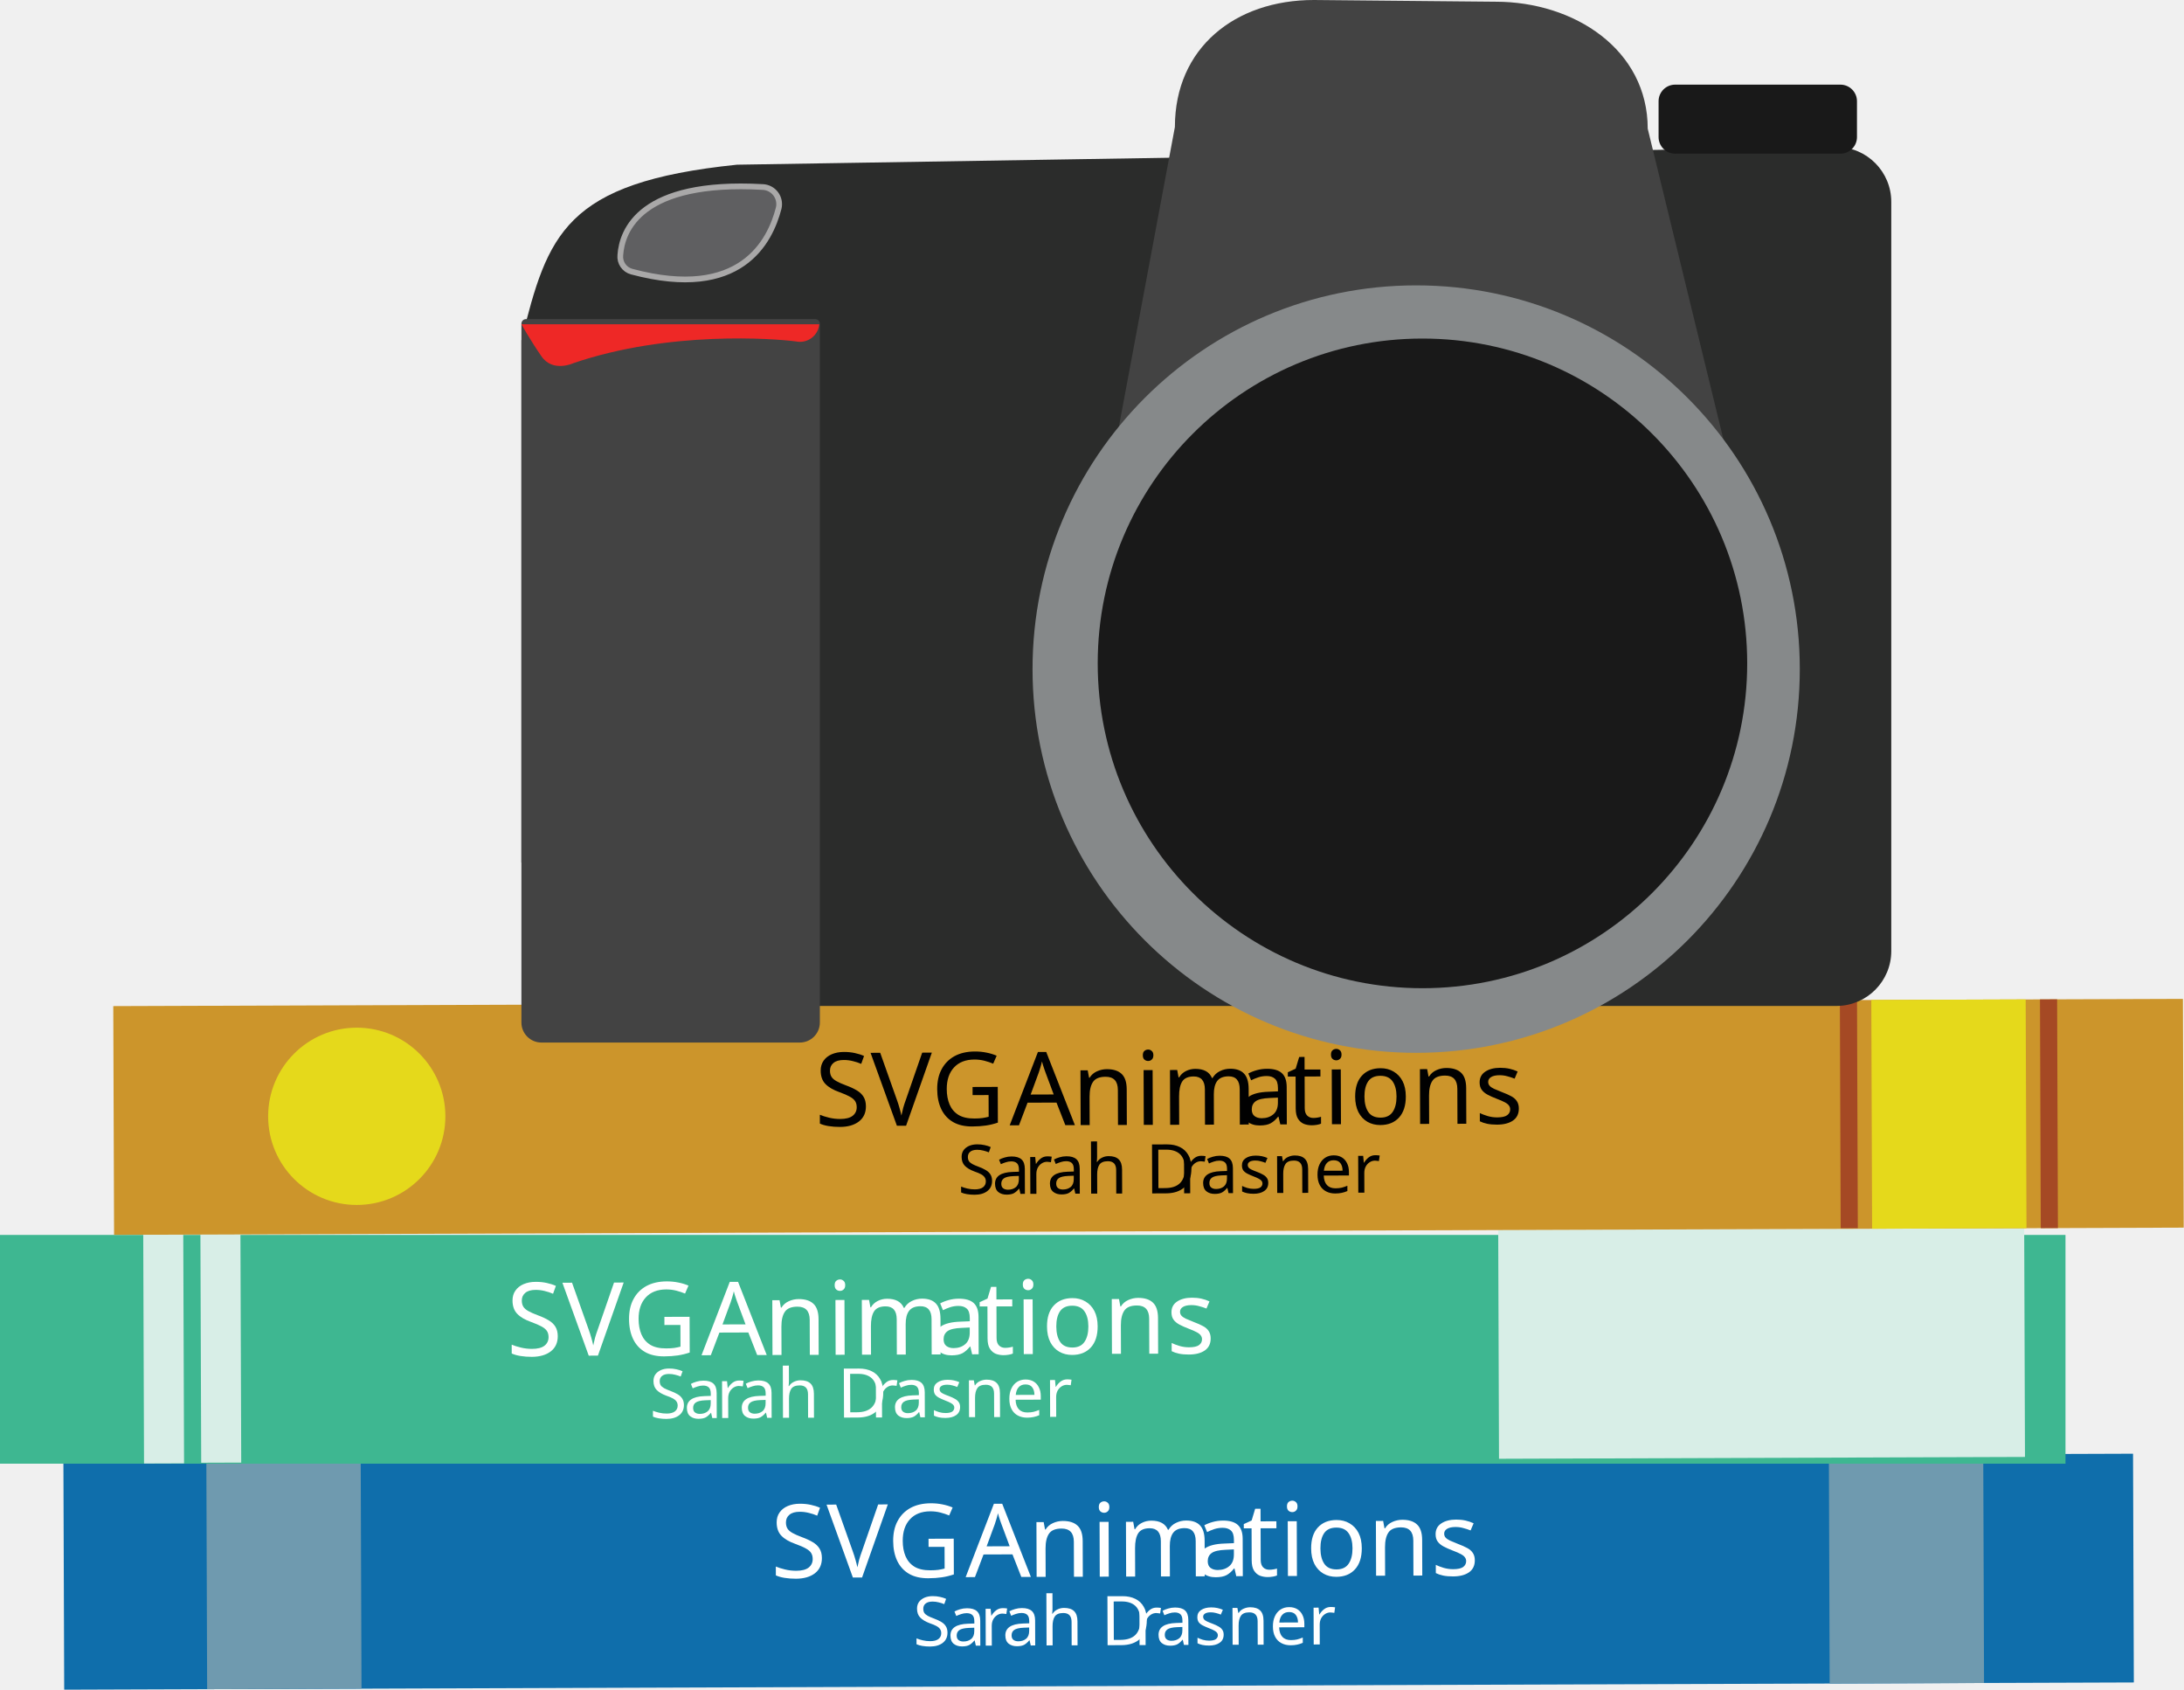
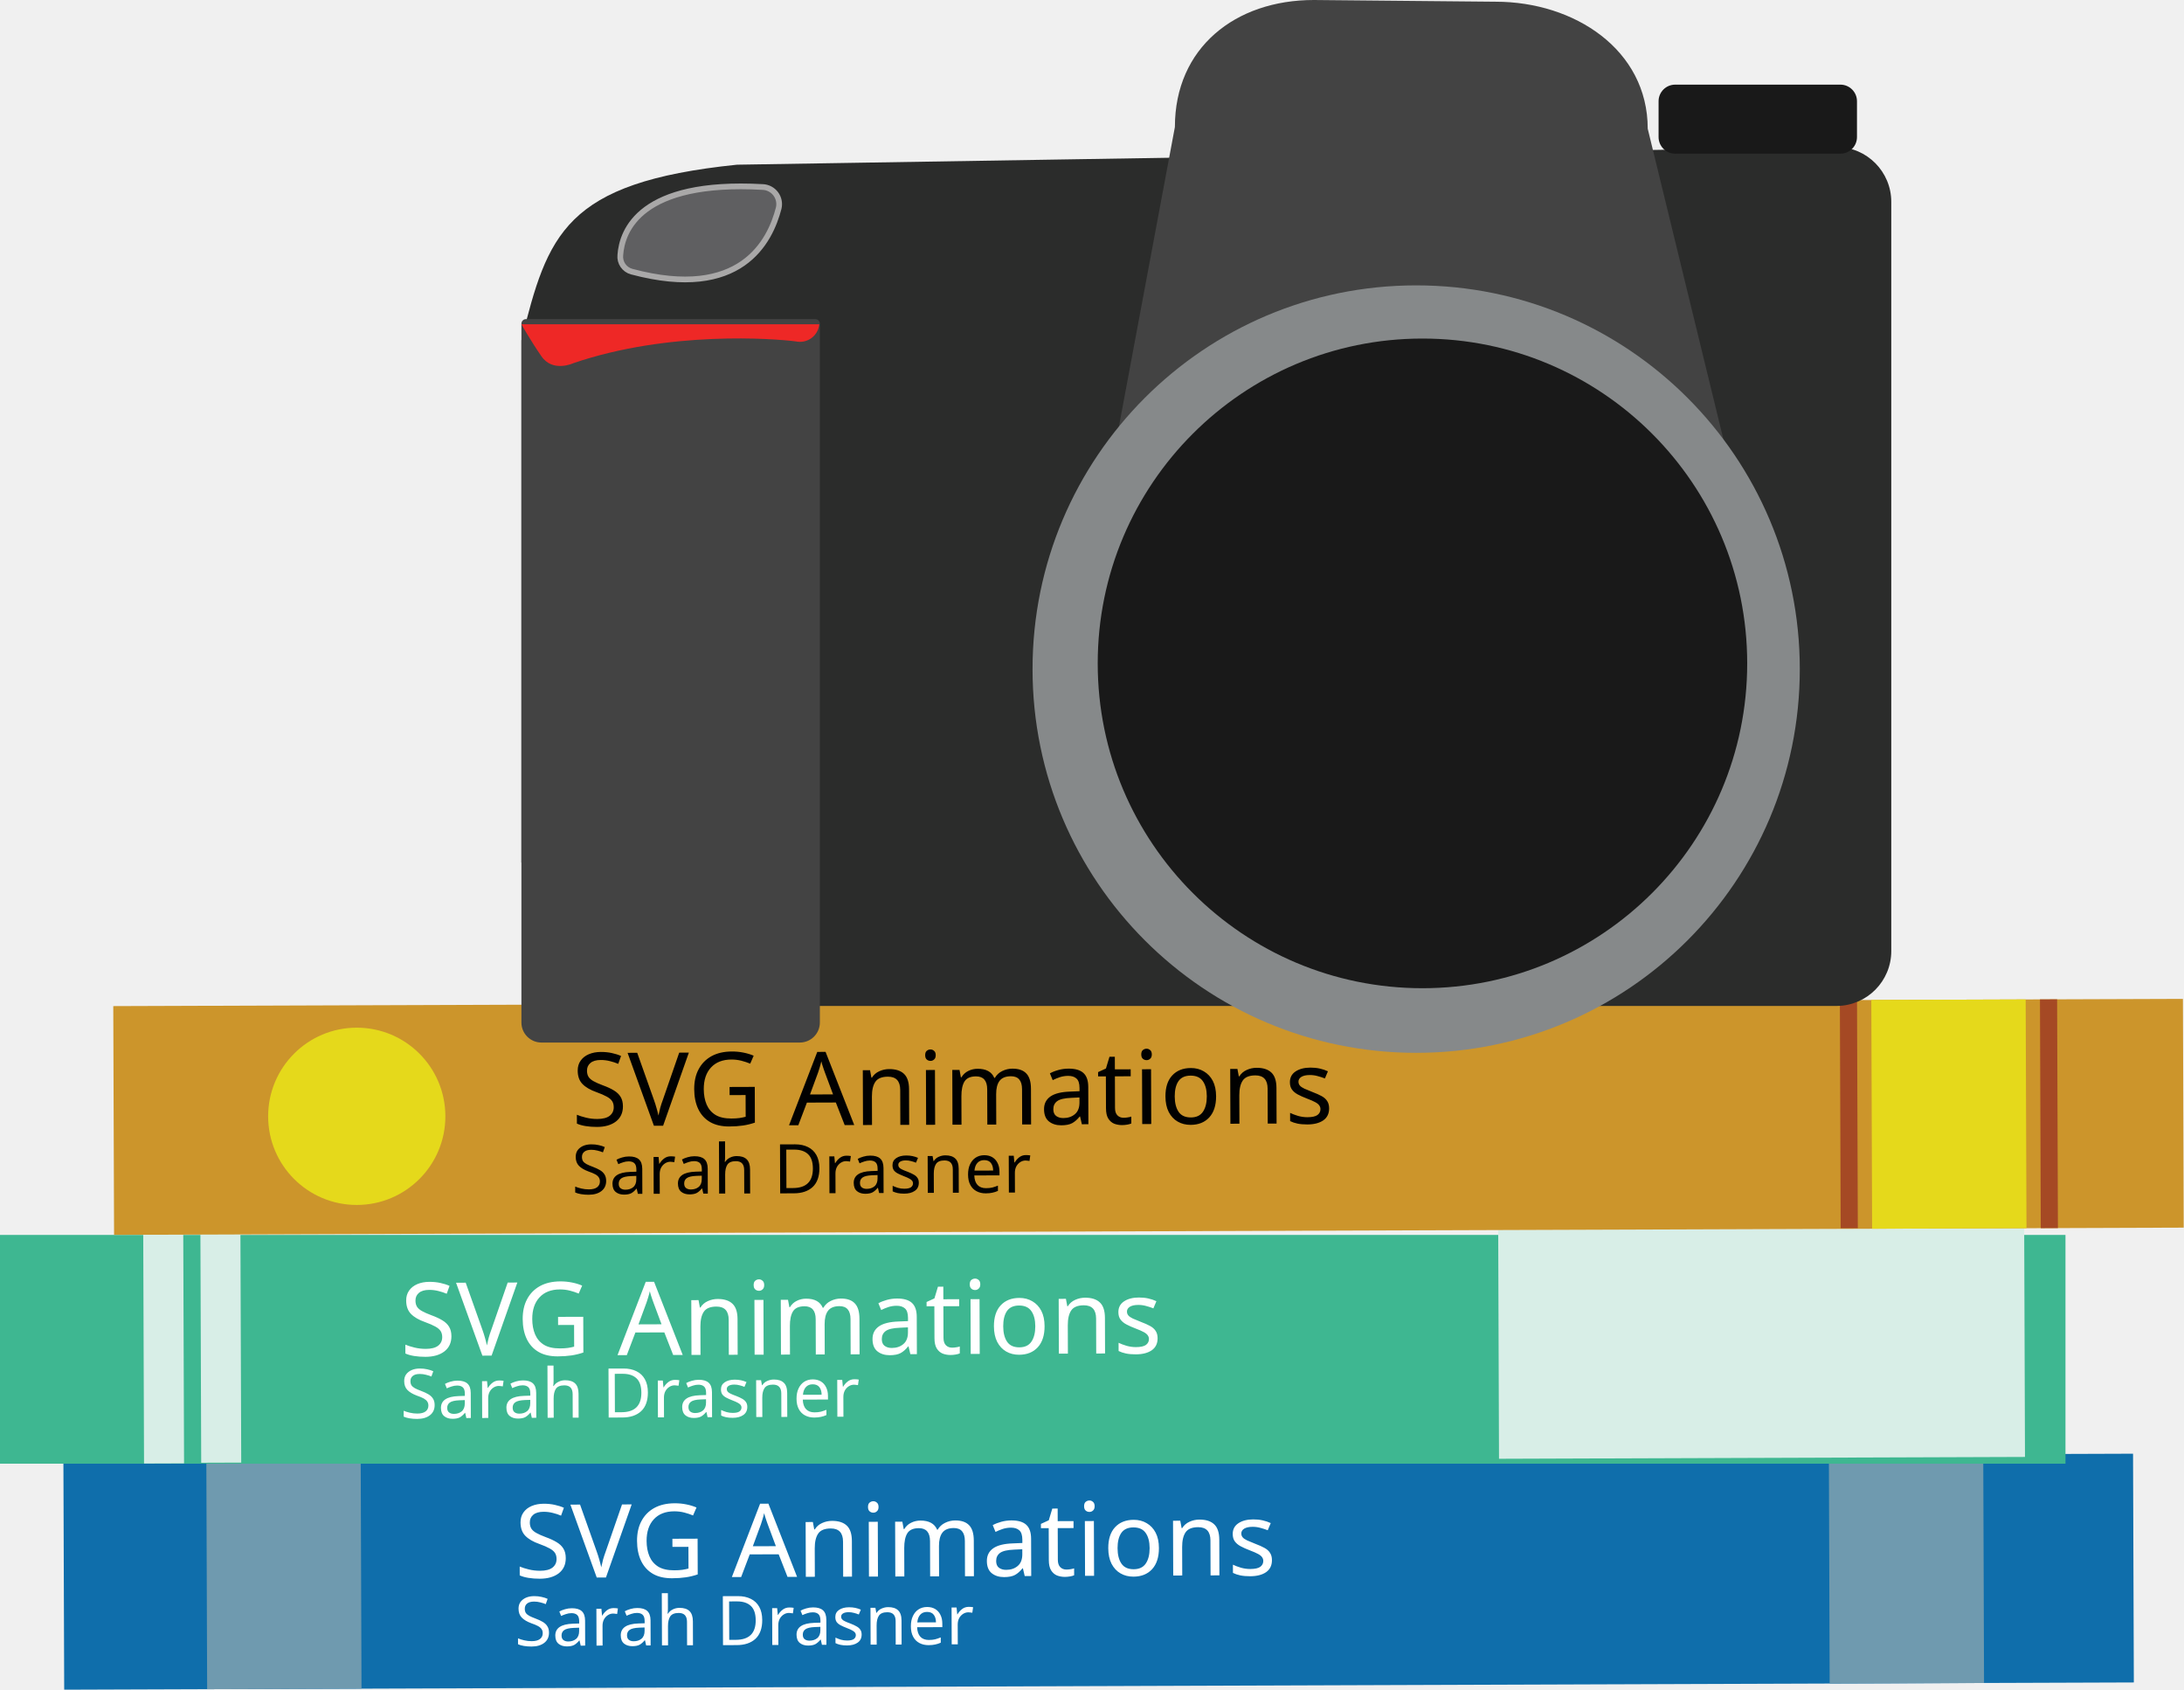
<svg xmlns="http://www.w3.org/2000/svg" viewBox="0 0 382 295.4">
-   <g id="Layer_2" data-name="Layer 2">
-     <g id="Layer_1-2" data-name="Layer 1">
-       <g id="book-bottom">
-         <rect id="cover" x="11.2" y="254.8" width="362" height="40" transform="translate(-1 0.7) rotate(-0.2)" fill="#0f6eab" />
-         <text id="title" transform="translate(134.8 275.9) rotate(-0.2)" font-size="17.87" fill="#fff" font-family="MyriadPro-Regular, Myriad Pro">SVG <tspan x="34.1" y="0" letter-spacing="0em">A</tspan>
-           <tspan x="45" y="0">nim</tspan>
-           <tspan x="74" y="0" letter-spacing="0em">a</tspan>
-           <tspan x="82.5" y="0">tions</tspan>
-         </text>
-         <g id="accents">
-           <rect x="36.2" y="255.3" width="27" height="40" transform="translate(-1 0.2) rotate(-0.2)" fill="#6f9aaf" />
-           <rect x="320" y="254.3" width="27" height="40" transform="translate(-1 1.2) rotate(-0.2)" fill="#6f9aaf" />
-         </g>
-         <text id="author" transform="translate(159.7 287.8) rotate(-0.2)" font-size="12" fill="#fff" font-family="MyriadPro-Regular, Myriad Pro">
-           <tspan letter-spacing="0em">S</tspan>
-           <tspan x="6" y="0">a</tspan>
-           <tspan x="11.7" y="0" letter-spacing="-0.01em">r</tspan>
-           <tspan x="15.6" y="0">ah D</tspan>
-           <tspan x="38.6" y="0" letter-spacing="-0.01em">r</tspan>
-           <tspan x="42.4" y="0" letter-spacing="0em">asner</tspan>
-         </text>
-       </g>
-       <g id="book-middle">
-         <rect id="cover-2" data-name="cover" x="0.1" y="215.3" width="362" height="40" transform="matrix(1, 0, 0, 1, -0.83, 0.64)" fill="#3eb791" />
-         <text id="title-2" data-name="title" transform="translate(88.6 237.1) rotate(-0.2)" font-size="17.87" fill="#fff" font-family="MyriadPro-Regular, Myriad Pro">SVG <tspan x="34.1" y="0" letter-spacing="0em">A</tspan>
-           <tspan x="45" y="0">nim</tspan>
-           <tspan x="74" y="0" letter-spacing="0em">a</tspan>
-           <tspan x="82.5" y="0">tions</tspan>
-         </text>
-         <text id="author-2" data-name="author" transform="translate(113.6 248) rotate(-0.2)" font-size="12" fill="#fff" font-family="MyriadPro-Regular, Myriad Pro">
-           <tspan letter-spacing="0em">S</tspan>
-           <tspan x="6" y="0">a</tspan>
-           <tspan x="11.7" y="0" letter-spacing="-0.01em">r</tspan>
-           <tspan x="15.6" y="0">ah D</tspan>
-           <tspan x="38.6" y="0" letter-spacing="-0.01em">r</tspan>
-           <tspan x="42.4" y="0" letter-spacing="0em">asner</tspan>
-         </text>
-         <g id="accents-2" data-name="accents">
-           <rect x="25.1" y="215.9" width="7" height="40" transform="translate(-0.8 0.1) rotate(-0.2)" fill="#d8eee7" />
-           <rect x="262.1" y="214.9" width="92" height="40" transform="translate(-0.8 1.1) rotate(-0.2)" fill="#d8eee7" />
-           <rect x="35.1" y="215.8" width="7" height="40" transform="translate(-0.8 0.1) rotate(-0.2)" fill="#d8eee7" />
-         </g>
-       </g>
-       <g id="book-top">
-         <rect id="cover-3" data-name="cover" x="19.9" y="175.3" width="362" height="40" transform="translate(-0.7 0.7) rotate(-0.2)" fill="#cc952b" />
-         <text id="title-3" data-name="title" transform="translate(142.5 196.9) rotate(-0.2)" font-size="17.87" fill="#010101" font-family="MyriadPro-Regular, Myriad Pro">SVG <tspan x="34.1" y="0" letter-spacing="0em">A</tspan>
-           <tspan x="45" y="0">nim</tspan>
-           <tspan x="74" y="0" letter-spacing="0em">a</tspan>
-           <tspan x="82.5" y="0">tions</tspan>
-         </text>
-         <text id="author-3" data-name="author" transform="translate(167.5 208.8) rotate(-0.2)" font-size="12" fill="#010101" font-family="MyriadPro-Regular, Myriad Pro">
-           <tspan letter-spacing="0em">S</tspan>
-           <tspan x="6" y="0">a</tspan>
-           <tspan x="11.7" y="0" letter-spacing="-0.01em">r</tspan>
-           <tspan x="15.6" y="0">ah D</tspan>
-           <tspan x="38.6" y="0" letter-spacing="-0.01em">r</tspan>
-           <tspan x="42.4" y="0" letter-spacing="0em">asner</tspan>
-         </text>
-         <g id="accents-3" data-name="accents">
-           <rect id="rect" x="327.4" y="174.8" width="27" height="40" transform="translate(-0.7 1.2) rotate(-0.2)" fill="#e5d91b" />
-           <circle id="circle" cx="62.4" cy="195.2" r="15.5" fill="#e5d91b" />
-           <rect id="stripe-right" x="356.9" y="174.7" width="3" height="40" transform="translate(-0.7 1.3) rotate(-0.2)" fill="#a54924" />
-           <rect id="stripe-left" x="321.9" y="174.8" width="3" height="40" transform="translate(-0.7 1.1) rotate(-0.2)" fill="#a54924" />
-         </g>
-       </g>
-       <g id="camera">
-         <path d="M120.9,175.9H321.3a9.6,9.6,0,0,0,9.5-9.6V35.3a9.6,9.6,0,0,0-9.5-9.6L128.9,28.8C98.7,31.9,95.8,41,91.2,59.5v91.3C95.8,164.6,107.1,175.9,120.9,175.9Z" fill="#2b2c2b" />
-         <path d="M92,55.8h50.6a.8.8,0,0,1,.8.8V178.8a3.5,3.5,0,0,1-3.5,3.5H94.7a3.5,3.5,0,0,1-3.5-3.5V56.6A.8.8,0,0,1,92,55.8Z" fill="#434343" />
-         <path d="M280.5,119H217.2a25.2,25.2,0,0,1-25.1-25.1l13.4-71.7C205.5,8.4,216,0,229.8,0l31.8.3c13.8,0,26.6,8.4,26.6,22.2l17.4,71.4A25.2,25.2,0,0,1,280.5,119Z" fill="#434343" />
-         <circle cx="247.7" cy="117" r="67.1" fill="#86898a" />
-         <circle cx="248.8" cy="116" r="56.8" fill="#191919" />
-         <rect x="290.1" y="14.8" width="34.7" height="12.07" rx="2.9" fill="#191919" />
-         <path d="M108.5,44.6c.3-4.3,3.5-13.1,24.9-11.9a3,3,0,0,1,2.8,3.7c-1.5,5.8-6.6,16.2-25.7,11.1A2.7,2.7,0,0,1,108.5,44.6Z" fill="#5f5f61" stroke="#a9a8a8" stroke-miterlimit="10" />
-         <path d="M91.2,56.7h52.1a3.4,3.4,0,0,1-4.1,3c-3.8-.5-22.2-1.9-38.9,3.8,0,0-3.6,1.7-5.6-1.2S91.2,56.7,91.2,56.7Z" fill="#ee2826" />
-       </g>
+   <g id="book-bottom">
+     <rect id="cover" x="11.2" y="254.8" width="362" height="40" transform="translate(-1 0.7) rotate(-0.2)" fill="#0f6eab" />
+     <text id="title" transform="translate(90 275.9) rotate(-0.2)" font-size="17.87" fill="#fff" font-family="MyriadPro-Regular, Myriad Pro">SVG Animations</text>
+     <text id="author" transform="translate(90 287.8) rotate(-0.2)" font-size="12" fill="#fff" font-family="MyriadPro-Regular, Myriad Pro">Sarah Drasner</text>
+     <g id="accents">
+       <rect x="36.2" y="255.3" width="27" height="40" transform="translate(-1 0.2) rotate(-0.2)" fill="#6f9aaf" />
+       <rect x="320" y="254.3" width="27" height="40" transform="translate(-1 1.2) rotate(-0.2)" fill="#6f9aaf" />
    </g>
  </g>
+   <g id="book-middle">
+     <rect id="cover-2" data-name="cover" x="0.1" y="215.3" width="362" height="40" transform="matrix(1, 0, 0, 1, -0.83, 0.64)" fill="#3eb791" />
+     <text id="title-2" data-name="title" transform="translate(70 237.1) rotate(-0.2)" font-size="17.87" fill="#fff" font-family="MyriadPro-Regular, Myriad Pro">SVG Animations</text>
+     <text id="author-2" data-name="author" transform="translate(70 248) rotate(-0.2)" font-size="12" fill="#fff" font-family="MyriadPro-Regular, Myriad Pro">Sarah Drasner</text>
+     <g id="accents-2" data-name="accents">
+       <rect x="25.1" y="215.9" width="7" height="40" transform="translate(-0.8 0.1) rotate(-0.2)" fill="#d8eee7" />
+       <rect x="262.1" y="214.9" width="92" height="40" transform="translate(-0.8 1.1) rotate(-0.2)" fill="#d8eee7" />
+       <rect x="35.1" y="215.8" width="7" height="40" transform="translate(-0.8 0.1) rotate(-0.2)" fill="#d8eee7" />
+     </g>
+   </g>
+   <g id="book-top">
+     <rect id="cover-3" data-name="cover" x="19.9" y="175.3" width="362" height="40" transform="translate(-0.7 0.7) rotate(-0.2)" fill="#cc952b" />
+     <text id="title-3" data-name="title" transform="translate(100 196.9) rotate(-0.2)" font-size="17.87" fill="#010101" font-family="MyriadPro-Regular, Myriad Pro">SVG Animations</text>
+     <text id="author-3" data-name="author" transform="translate(100 208.8) rotate(-0.2)" font-size="12" fill="#010101" font-family="MyriadPro-Regular, Myriad Pro">Sarah Drasner</text>
+     <g id="accents-3" data-name="accents">
+       <rect id="rect" x="327.4" y="174.8" width="27" height="40" transform="translate(-0.7 1.2) rotate(-0.2)" fill="#e5d91b" />
+       <circle id="circle" cx="62.4" cy="195.2" r="15.5" fill="#e5d91b" />
+       <rect id="stripe-right" x="356.9" y="174.7" width="3" height="40" transform="translate(-0.7 1.3) rotate(-0.2)" fill="#a54924" />
+       <rect id="stripe-left" x="321.9" y="174.8" width="3" height="40" transform="translate(-0.7 1.1) rotate(-0.2)" fill="#a54924" />
+     </g>
+   </g>
+   <g id="camera">
+     <path d="M120.9,175.9H321.3a9.6,9.6,0,0,0,9.5-9.6V35.3a9.6,9.6,0,0,0-9.5-9.6L128.9,28.8C98.7,31.9,95.8,41,91.2,59.5v91.3C95.8,164.6,107.1,175.9,120.9,175.9Z" fill="#2b2c2b" />
+     <path d="M92,55.8h50.6a.8.8,0,0,1,.8.8V178.8a3.5,3.5,0,0,1-3.5,3.5H94.7a3.5,3.5,0,0,1-3.5-3.5V56.6A.8.8,0,0,1,92,55.8Z" fill="#434343" />
+     <path d="M280.5,119H217.2a25.2,25.2,0,0,1-25.1-25.1l13.4-71.7C205.5,8.4,216,0,229.8,0l31.8.3c13.8,0,26.6,8.4,26.6,22.2l17.4,71.4A25.2,25.2,0,0,1,280.5,119Z" fill="#434343" />
+     <circle cx="247.7" cy="117" r="67.1" fill="#86898a" />
+     <circle cx="248.8" cy="116" r="56.8" fill="#191919" />
+     <rect x="290.1" y="14.8" width="34.7" height="12.07" rx="2.9" fill="#191919" />
+     <path d="M108.5,44.6c.3-4.3,3.5-13.1,24.9-11.9a3,3,0,0,1,2.8,3.7c-1.5,5.8-6.6,16.2-25.7,11.1A2.7,2.7,0,0,1,108.5,44.6Z" fill="#5f5f61" stroke="#a9a8a8" stroke-miterlimit="10" />
+     <path d="M91.2,56.7h52.1a3.4,3.4,0,0,1-4.1,3c-3.8-.5-22.2-1.9-38.9,3.8,0,0-3.6,1.7-5.6-1.2S91.2,56.7,91.2,56.7Z" fill="#ee2826" />
+   </g>
</svg>
